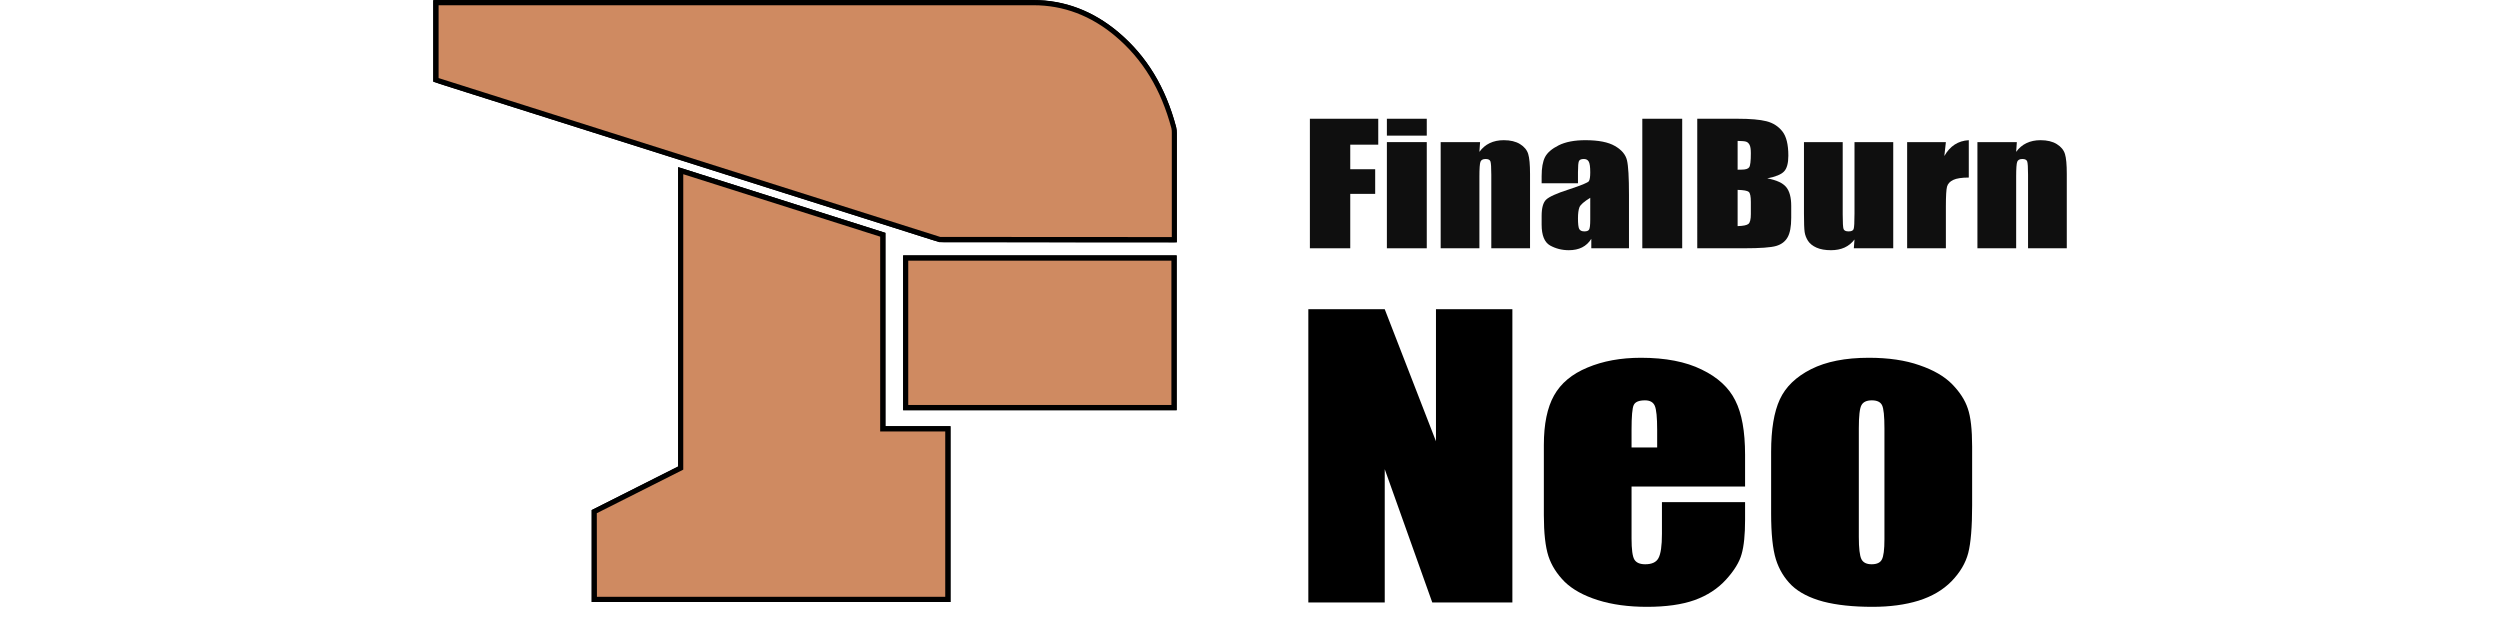
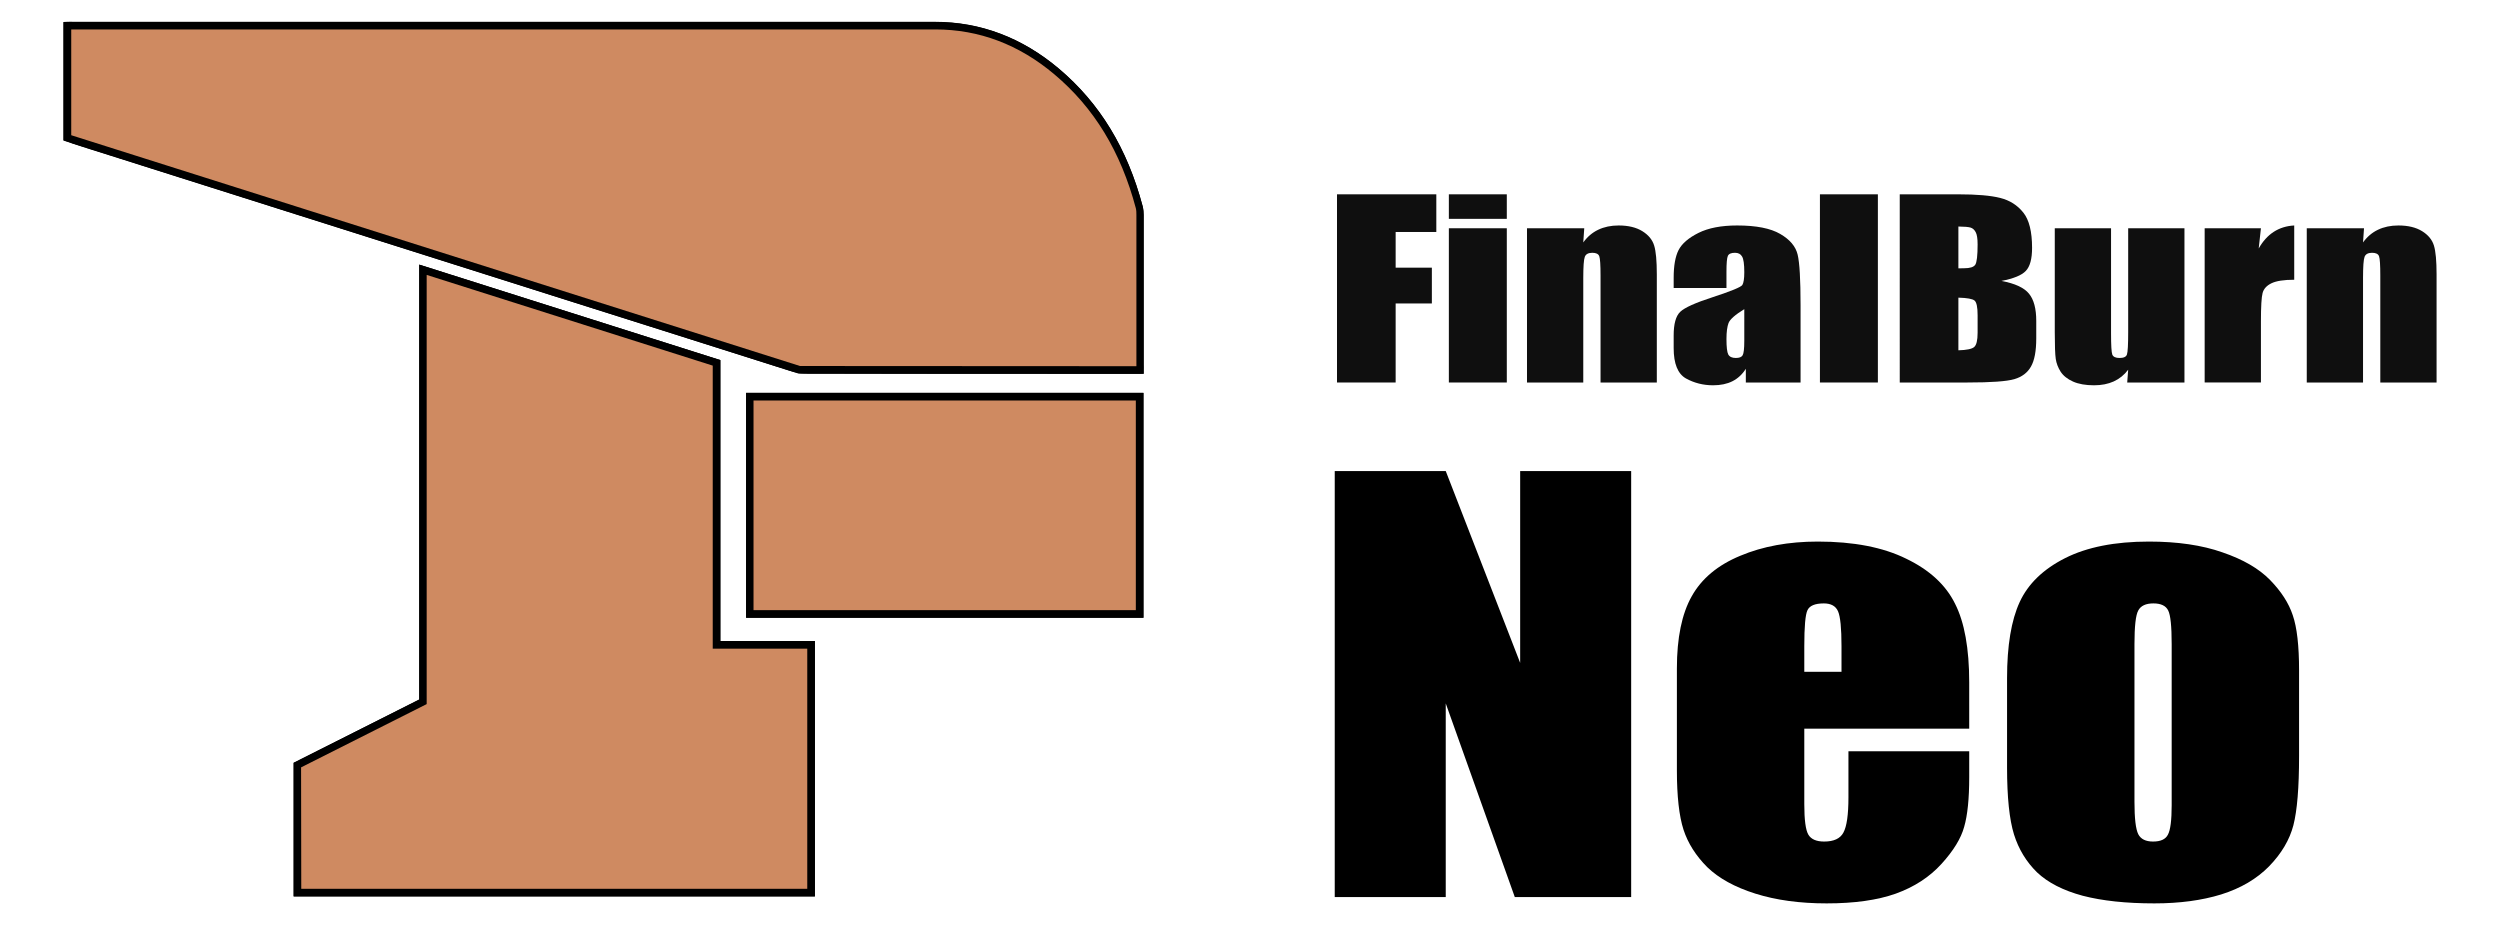
- <svg xmlns="http://www.w3.org/2000/svg" version="1.1" id="Ebene_1" x="0px" y="0px" viewBox="23.6 167.1 1801.4 458.9" xml:space="preserve">
+ <svg xmlns="http://www.w3.org/2000/svg" version="1.1" id="Ebene_1" x="0px" y="0px" viewBox="23.6 167.1 1240 458.9" xml:space="preserve" width="1240" height="458.9">
  <defs id="defs31" />
-   <g id="g26" transform="matrix(0.9452882,0,0,0.9452882,-270.0785,9.142345)">
-     <g id="g6">
-       <path d="m 1205.8,349.8 c 0.1,-1.4 0,-2.7 0,-3.9 0,-25.8 0,-51.6 0,-77.5 0,-1.3 -0.1,-2.7 -0.4,-4 -7.5,-28 -20.9,-52.4 -43.3,-71.2 -18.4,-15.5 -39.4,-24.1 -63.7,-24.1 -64,0 -128,0 -192.1,0 -86.2,0 -172.3,0 -258.5,0 -1.6,0 -3.2,-0.1 -4.9,0 0,19.7 0,39.3 0,58.7 1.2,0.5 2.3,0.9 3.3,1.3 7.9,2.5 15.8,5 23.8,7.5 79.8,25.3 159.6,50.5 239.5,75.8 37.7,11.9 75.4,23.9 113.1,35.8 2.4,0.7 4.9,1.4 7.3,1.4 57.3,0.1 114.7,0.1 172,0.1 1.2,0.1 2.6,0.2 3.9,0.1 z M 983.6,346 c -51.4,-16.3 -102.4,-32.5 -154,-48.8 0,76 0,151.3 0,226.7 -22.2,11.2 -44.1,22.3 -65.9,33.2 0,22.5 0,44.6 0,66.9 89.9,0 179.6,0 269.5,0 0,-43.3 0,-86.4 0,-130 -16.6,0 -33,0 -49.6,0 0,-49.5 0,-98.5 0,-148 z m 17.4,17.8 c 0,38.1 0,75.9 0,114 68.3,0 136.3,0 204.5,0 0,-38.1 0,-75.9 0,-114 -68.2,0 -136.2,0 -204.5,0 z" id="path2" style="fill:#cf8a61" />
-       <path d="M 1035.2,626 H 761.7 v -70.1 l 65.9,-33.2 V 294.5 l 158,50.1 V 492 h 49.6 z m -269.5,-4 h 265.5 V 496 H 981.6 V 347.5 L 831.5,299.9 v 225.2 l -65.9,33.2 z M 1207.6,479.8 H 999.1 v -118 h 208.5 z m -204.6,-4 h 200.6 v -110 H 1003 Z m 201.5,-124 c -0.5,0 -1,0 -1.4,0 -0.4,0 -0.8,0 -1.1,0 h -8.1 c -19.9,0 -39.8,0 -59.7,0 -41.7,0 -73.8,0 -104.3,-0.1 -2.7,0 -5.4,-0.7 -7.9,-1.5 -24.3,-7.7 -48.6,-15.4 -72.9,-23.1 -13.4,-4.2 -26.8,-8.5 -40.2,-12.7 C 852.6,296.6 796.3,278.7 740,260.9 l -74.2,-23.5 c -6.7,-2.1 -13.4,-4.2 -20.1,-6.4 -0.8,-0.3 -1.6,-0.6 -2.3,-0.9 -0.4,-0.1 -0.7,-0.3 -1.1,-0.4 l -1.3,-0.5 v -61.9 l 1.9,-0.1 c 1.2,-0.1 2.3,0 3.4,0 0.5,0 1,0 1.5,0 72.7,0 145.4,0 218,0 h 151.4 c 27,0 54.1,0 81.1,0 23.8,0 45.7,8.3 65,24.6 21.4,18.1 35.8,41.7 43.9,72.2 0.4,1.6 0.5,3.3 0.5,4.5 0,25.8 0,51.6 0,77.5 0,0.3 0,0.7 0,1.1 0,0.9 0.1,1.9 0,2.9 l -0.1,1.7 -1.7,0.1 c -0.4,0 -0.9,0 -1.4,0 z m -2.5,-4 c 0.4,0 0.8,0 1.2,0 0.2,0 0.5,0 0.7,0 0,-0.2 0,-0.5 0,-0.7 0,-0.4 0,-0.8 0,-1.2 0,-25.8 0,-51.6 0,-77.5 0,-1 0,-2.3 -0.3,-3.5 -7.9,-29.7 -21.9,-52.7 -42.7,-70.2 -18.6,-15.7 -39.6,-23.6 -62.4,-23.6 -27.1,0 -54.1,0 -81.2,0 H 865.9 c -72.7,0 -145.3,0 -218,0 -0.5,0 -1.1,0 -1.6,0 -0.4,0 -0.9,0 -1.3,0 v 55.4 c 0.7,0.3 1.3,0.5 2,0.7 6.7,2.1 13.4,4.3 20.1,6.4 l 74.2,23.5 c 56.3,17.8 112.6,35.7 168.9,53.5 13.4,4.2 26.8,8.5 40.2,12.7 24.3,7.7 48.6,15.4 72.9,23.1 2.2,0.7 4.6,1.3 6.7,1.4 30.5,0 62.6,0.1 104.3,0.1 19.9,0 39.8,0 59.7,0 z" id="path4" />
+   <g id="g865" transform="translate(-280.7,10.82038)">
+     <g transform="matrix(0.9452882,0,0,0.9452882,-270.0785,9.142345)" id="g26">
+       <g id="g6">
+         <path style="fill:#cf8a61" id="path2" d="m 1205.8,349.8 c 0.1,-1.4 0,-2.7 0,-3.9 0,-25.8 0,-51.6 0,-77.5 0,-1.3 -0.1,-2.7 -0.4,-4 -7.5,-28 -20.9,-52.4 -43.3,-71.2 -18.4,-15.5 -39.4,-24.1 -63.7,-24.1 -64,0 -128,0 -192.1,0 -86.2,0 -172.3,0 -258.5,0 -1.6,0 -3.2,-0.1 -4.9,0 0,19.7 0,39.3 0,58.7 1.2,0.5 2.3,0.9 3.3,1.3 7.9,2.5 15.8,5 23.8,7.5 79.8,25.3 159.6,50.5 239.5,75.8 37.7,11.9 75.4,23.9 113.1,35.8 2.4,0.7 4.9,1.4 7.3,1.4 57.3,0.1 114.7,0.1 172,0.1 1.2,0.1 2.6,0.2 3.9,0.1 z M 983.6,346 c -51.4,-16.3 -102.4,-32.5 -154,-48.8 0,76 0,151.3 0,226.7 -22.2,11.2 -44.1,22.3 -65.9,33.2 0,22.5 0,44.6 0,66.9 89.9,0 179.6,0 269.5,0 0,-43.3 0,-86.4 0,-130 -16.6,0 -33,0 -49.6,0 0,-49.5 0,-98.5 0,-148 z m 17.4,17.8 c 0,38.1 0,75.9 0,114 68.3,0 136.3,0 204.5,0 0,-38.1 0,-75.9 0,-114 -68.2,0 -136.2,0 -204.5,0 z" />
+         <path id="path4" d="M 1035.2,626 H 761.7 v -70.1 l 65.9,-33.2 V 294.5 l 158,50.1 V 492 h 49.6 z m -269.5,-4 h 265.5 V 496 H 981.6 V 347.5 L 831.5,299.9 v 225.2 l -65.9,33.2 z M 1207.6,479.8 H 999.1 v -118 h 208.5 z m -204.6,-4 h 200.6 v -110 H 1003 Z m 201.5,-124 c -0.5,0 -1,0 -1.4,0 -0.4,0 -0.8,0 -1.1,0 h -8.1 c -19.9,0 -39.8,0 -59.7,0 -41.7,0 -73.8,0 -104.3,-0.1 -2.7,0 -5.4,-0.7 -7.9,-1.5 -24.3,-7.7 -48.6,-15.4 -72.9,-23.1 -13.4,-4.2 -26.8,-8.5 -40.2,-12.7 C 852.6,296.6 796.3,278.7 740,260.9 l -74.2,-23.5 c -6.7,-2.1 -13.4,-4.2 -20.1,-6.4 -0.8,-0.3 -1.6,-0.6 -2.3,-0.9 -0.4,-0.1 -0.7,-0.3 -1.1,-0.4 l -1.3,-0.5 v -61.9 l 1.9,-0.1 c 1.2,-0.1 2.3,0 3.4,0 0.5,0 1,0 1.5,0 72.7,0 145.4,0 218,0 h 151.4 c 27,0 54.1,0 81.1,0 23.8,0 45.7,8.3 65,24.6 21.4,18.1 35.8,41.7 43.9,72.2 0.4,1.6 0.5,3.3 0.5,4.5 0,25.8 0,51.6 0,77.5 0,0.3 0,0.7 0,1.1 0,0.9 0.1,1.9 0,2.9 l -0.1,1.7 -1.7,0.1 c -0.4,0 -0.9,0 -1.4,0 z m -2.5,-4 c 0.4,0 0.8,0 1.2,0 0.2,0 0.5,0 0.7,0 0,-0.2 0,-0.5 0,-0.7 0,-0.4 0,-0.8 0,-1.2 0,-25.8 0,-51.6 0,-77.5 0,-1 0,-2.3 -0.3,-3.5 -7.9,-29.7 -21.9,-52.7 -42.7,-70.2 -18.6,-15.7 -39.6,-23.6 -62.4,-23.6 -27.1,0 -54.1,0 -81.2,0 H 865.9 c -72.7,0 -145.3,0 -218,0 -0.5,0 -1.1,0 -1.6,0 -0.4,0 -0.9,0 -1.3,0 v 55.4 c 0.7,0.3 1.3,0.5 2,0.7 6.7,2.1 13.4,4.3 20.1,6.4 l 74.2,23.5 c 56.3,17.8 112.6,35.7 168.9,53.5 13.4,4.2 26.8,8.5 40.2,12.7 24.3,7.7 48.6,15.4 72.9,23.1 2.2,0.7 4.6,1.3 6.7,1.4 30.5,0 62.6,0.1 104.3,0.1 19.9,0 39.8,0 59.7,0 z" />
+       </g>
+       <g id="g12">
+         <path style="fill:#cf8a61" id="path8" d="M 1205.8,349.8 1027,349.7 642.9,228 c 0,0 0,-39.1 0,-58.9 1.7,-0.1 177.2,0 263.4,0 64,0 128,0 192.1,0 24.3,0 45.4,8.6 63.7,24.1 22.4,18.9 35.8,43.2 43.3,71.2 0.3,1.3 0.4,2.7 0.4,4 0.1,25.9 0,81.4 0,81.4 z" />
+         <path id="path10" d="m 1207.8,351.8 -181.1,-0.1 -0.3,-0.1 -385.5,-122.2 v -62.2 l 1.9,-0.1 c 0.4,0 7.4,0 58,0 30.3,0 68.8,0 106.6,0 36.3,0 72,0 98.9,0 h 110.9 c 27.1,0 54.1,0 81.1,0 23.8,0 45.7,8.3 65,24.6 21.4,18.1 35.8,41.7 43.9,72.2 0.4,1.6 0.5,3.3 0.5,4.5 0,25.8 0,81.3 0,81.3 z m -180.4,-4.1 176.5,0.1 c 0,-10.1 0,-56.4 0,-79.4 0,-1 0,-2.3 -0.3,-3.5 -7.9,-29.7 -21.9,-52.7 -42.7,-70.2 -18.6,-15.7 -39.6,-23.6 -62.4,-23.6 -27.1,0 -54.1,0 -81.2,0 H 906.4 c -26.9,0 -62.6,0 -98.9,0 -37.8,0 -76.3,0 -106.6,0 -12.4,0 -47.3,0 -55.9,0 v 55.5 z" />
+       </g>
+       <g id="g18">
+         <path style="fill:#cf8a61" id="path14" d="m 983.6,346 c 0,49.4 0,98.4 0,148 16.7,0 33,0 49.6,0 0,43.6 0,86.7 0,130 -89.9,0 -179.6,0 -269.5,0 0,-22.3 0,-44.4 0,-66.9 21.7,-11 43.6,-22 65.9,-33.2 0,-75.4 0,-150.7 0,-226.7 51.6,16.4 102.6,32.5 154,48.8 z" />
+         <path id="path16" d="M 1035.2,626 H 761.7 v -70.1 l 65.9,-33.2 V 294.5 l 158,50.1 V 492 h 49.6 z m -269.5,-4 h 265.5 V 496 H 981.6 V 347.5 L 831.5,299.9 v 225.2 l -65.9,33.2 z" />
+       </g>
+       <g id="g24">
+         <path style="fill:#cf8a61" id="path20" d="m 1001,363.8 c 68.3,0 136.3,0 204.5,0 0,38.1 0,75.9 0,114 -68.3,0 -136.3,0 -204.5,0 0,-38.1 0,-75.9 0,-114 z" />
+         <path id="path22" d="M 1207.6,479.8 H 999.1 v -118 h 208.5 z m -204.6,-4 h 200.6 v -110 H 1003 Z" />
+       </g>
    </g>
-     <g id="g12">
-       <path d="M 1205.8,349.8 1027,349.7 642.9,228 c 0,0 0,-39.1 0,-58.9 1.7,-0.1 177.2,0 263.4,0 64,0 128,0 192.1,0 24.3,0 45.4,8.6 63.7,24.1 22.4,18.9 35.8,43.2 43.3,71.2 0.3,1.3 0.4,2.7 0.4,4 0.1,25.9 0,81.4 0,81.4 z" id="path8" style="fill:#cf8a61" />
-       <path d="m 1207.8,351.8 -181.1,-0.1 -0.3,-0.1 -385.5,-122.2 v -62.2 l 1.9,-0.1 c 0.4,0 7.4,0 58,0 30.3,0 68.8,0 106.6,0 36.3,0 72,0 98.9,0 h 110.9 c 27.1,0 54.1,0 81.1,0 23.8,0 45.7,8.3 65,24.6 21.4,18.1 35.8,41.7 43.9,72.2 0.4,1.6 0.5,3.3 0.5,4.5 0,25.8 0,81.3 0,81.3 z m -180.4,-4.1 176.5,0.1 c 0,-10.1 0,-56.4 0,-79.4 0,-1 0,-2.3 -0.3,-3.5 -7.9,-29.7 -21.9,-52.7 -42.7,-70.2 -18.6,-15.7 -39.6,-23.6 -62.4,-23.6 -27.1,0 -54.1,0 -81.2,0 H 906.4 c -26.9,0 -62.6,0 -98.9,0 -37.8,0 -76.3,0 -106.6,0 -12.4,0 -47.3,0 -55.9,0 v 55.5 z" id="path10" />
+     <g id="text845-6" style="font-style:normal;font-variant:normal;font-weight:normal;font-stretch:normal;font-size:129.252px;line-height:1.25;font-family:Impact;-inkscape-font-specification:Impact;letter-spacing:0px;word-spacing:0px;fill:#0f0f0f;fill-opacity:1;stroke:none;stroke-width:2.052" transform="matrix(1.094718,0,0,0.9134775,77.4996,-1.507276)" aria-label="FinalBurn">
+       <path id="path886" style="fill:#0f0f0f;fill-opacity:1;stroke-width:2.052" d="m 812.952,278.245 h 44.999 v 20.448 h -18.429 v 19.375 h 16.409 v 19.438 h -16.409 v 42.916 h -26.57 z" />
+       <path id="path888" style="fill:#0f0f0f;fill-opacity:1;stroke-width:2.052" d="m 889.885,278.245 v 13.317 h -26.254 v -13.317 z m 0,18.429 v 83.749 h -26.254 v -83.749 z" />
+       <path id="path890" style="fill:#0f0f0f;fill-opacity:1;stroke-width:2.052" d="m 924.975,296.673 -0.442,7.7 q 2.777,-4.607 6.753,-6.879 4.039,-2.335 9.277,-2.335 6.564,0 10.729,3.092 4.165,3.092 5.364,7.826 1.199,4.67 1.199,15.652 v 58.694 h -25.497 v -57.999 q 0,-8.646 -0.568,-10.54 -0.568,-1.893 -3.156,-1.893 -2.714,0 -3.408,2.209 -0.694,2.146 -0.694,11.613 v 56.611 h -25.497 v -83.749 z" />
+       <path id="path892" style="fill:#0f0f0f;fill-opacity:1;stroke-width:2.052" d="m 989.412,329.113 h -23.919 v -5.617 q 0,-9.719 2.209,-14.957 2.272,-5.301 9.025,-9.341 6.753,-4.039 17.545,-4.039 12.938,0 19.501,4.607 6.564,4.544 7.889,11.234 1.325,6.627 1.325,27.39 v 42.032 h -24.803 v -7.447 q -2.335,4.481 -6.059,6.753 -3.66,2.209 -8.773,2.209 -6.69,0 -12.307,-3.724 -5.554,-3.787 -5.554,-16.472 v -6.879 q 0,-9.404 2.966,-12.812 2.966,-3.408 14.705,-7.952 12.559,-4.923 13.443,-6.627 0.884,-1.704 0.884,-6.942 0,-6.564 -1.01,-8.52 -0.947,-2.02 -3.219,-2.02 -2.588,0 -3.219,1.704 -0.631,1.641 -0.631,8.646 z M 997.49,340.599 q -6.122,4.481 -7.132,7.51 -0.947,3.029 -0.947,8.709 0,6.5 0.82,8.394 0.884,1.893 3.408,1.893 2.398,0 3.092,-1.452 0.757,-1.515 0.757,-7.826 z" />
+       <path id="path894" style="fill:#0f0f0f;fill-opacity:1;stroke-width:2.052" d="m 1058.014,278.245 v 102.178 h -26.254 V 278.245 Z" />
+       <path id="path896" style="fill:#0f0f0f;fill-opacity:1;stroke-width:2.052" d="m 1067.922,278.245 h 26.507 q 12.559,0 18.997,1.956 6.5,1.956 10.476,7.952 3.976,5.932 3.976,19.186 0,8.962 -2.84,12.496 -2.777,3.534 -11.044,5.428 9.214,2.083 12.496,6.942 3.282,4.796 3.282,14.768 v 9.467 q 0,10.35 -2.398,15.336 -2.335,4.986 -7.51,6.816 -5.175,1.83 -21.205,1.83 h -30.735 z m 26.57,17.482 v 22.72 q 1.704,-0.063 2.651,-0.063 3.913,0 4.986,-1.893 1.073,-1.956 1.073,-11.045 0,-4.796 -0.884,-6.69 -0.883,-1.956 -2.335,-2.461 -1.388,-0.505 -5.491,-0.568 z m 0,38.624 v 28.59 q 5.617,-0.189 7.132,-1.767 1.578,-1.578 1.578,-7.763 v -9.53 q 0,-6.564 -1.389,-7.952 -1.388,-1.388 -7.321,-1.578 z" />
+       <path id="path898" style="fill:#0f0f0f;fill-opacity:1;stroke-width:2.052" d="m 1196.922,296.673 v 83.749 h -25.939 l 0.442,-6.942 q -2.651,4.228 -6.564,6.374 -3.85,2.083 -8.899,2.083 -5.743,0 -9.53,-2.02 -3.787,-2.02 -5.617,-5.364 -1.767,-3.345 -2.209,-6.942 -0.442,-3.66 -0.442,-14.453 v -56.485 h 25.497 v 56.99 q 0,9.782 0.568,11.613 0.631,1.83 3.282,1.83 2.84,0 3.345,-1.893 0.568,-1.893 0.568,-12.181 v -56.359 z" />
+       <path id="path900" style="fill:#0f0f0f;fill-opacity:1;stroke-width:2.052" d="m 1231.571,296.673 -1.01,10.981 q 5.554,-11.802 16.093,-12.496 v 29.473 q -7.005,0 -10.287,1.893 -3.282,1.893 -4.039,5.301 -0.757,3.345 -0.757,15.525 v 33.07 h -25.497 v -83.749 z" />
+       <path id="path902" style="fill:#0f0f0f;fill-opacity:1;stroke-width:2.052" d="m 1278.273,296.673 -0.442,7.7 q 2.777,-4.607 6.753,-6.879 4.039,-2.335 9.277,-2.335 6.564,0 10.729,3.092 4.165,3.092 5.364,7.826 1.199,4.67 1.199,15.652 v 58.694 h -25.497 v -57.999 q 0,-8.646 -0.568,-10.54 -0.568,-1.893 -3.156,-1.893 -2.714,0 -3.408,2.209 -0.694,2.146 -0.694,11.613 v 56.611 h -25.497 v -83.749 z" />
    </g>
-     <g id="g18">
-       <path d="m 983.6,346 c 0,49.4 0,98.4 0,148 16.7,0 33,0 49.6,0 0,43.6 0,86.7 0,130 -89.9,0 -179.6,0 -269.5,0 0,-22.3 0,-44.4 0,-66.9 21.7,-11 43.6,-22 65.9,-33.2 0,-75.4 0,-150.7 0,-226.7 51.6,16.4 102.6,32.5 154,48.8 z" id="path14" style="fill:#cf8a61" />
-       <path d="M 1035.2,626 H 761.7 v -70.1 l 65.9,-33.2 V 294.5 l 158,50.1 V 492 h 49.6 z m -269.5,-4 h 265.5 V 496 H 981.6 V 347.5 L 831.5,299.9 v 225.2 l -65.9,33.2 z" id="path16" />
-     </g>
-     <g id="g24">
-       <path d="m 1001,363.8 c 68.3,0 136.3,0 204.5,0 0,38.1 0,75.9 0,114 -68.3,0 -136.3,0 -204.5,0 0,-38.1 0,-75.9 0,-114 z" id="path20" style="fill:#cf8a61" />
-       <path d="M 1207.6,479.8 H 999.1 v -118 h 208.5 z m -204.6,-4 h 200.6 v -110 H 1003 Z" id="path22" />
+     <g id="text845-3" style="font-style:normal;font-variant:normal;font-weight:normal;font-stretch:normal;font-size:292.617px;line-height:1.25;font-family:Impact;-inkscape-font-specification:Impact;letter-spacing:0px;word-spacing:0px;fill:#000000;fill-opacity:1;stroke:none;stroke-width:1.524" transform="scale(1.094718,0.9134775)" aria-label="Neo">
+       <path id="path853" style="stroke-width:1.524" d="M 1017.028,426.852 V 658.174 H 964.305 L 933.015,553.014 V 658.174 H 882.721 V 426.852 h 50.294 l 33.72,104.159 V 426.852 Z" />
+       <path id="path855" style="stroke-width:1.524" d="m 1170.195,566.731 h -74.726 v 41.006 q 0,12.859 1.857,16.574 1.857,3.715 7.144,3.715 6.572,0 8.716,-4.858 2.286,-5.001 2.286,-19.146 v -25.004 h 54.723 v 14.002 q 0,17.574 -2.286,27.004 -2.143,9.43 -10.287,20.146 -8.144,10.716 -20.718,16.145 -12.431,5.287 -31.291,5.287 -18.289,0 -32.291,-5.287 -14.002,-5.287 -21.86,-14.431 -7.715,-9.287 -10.716,-20.289 -3.001,-11.145 -3.001,-32.291 V 534.011 q 0,-24.861 6.715,-39.149 6.715,-14.431 22.003,-22.003 15.288,-7.715 35.148,-7.715 24.29,0 40.006,9.287 15.86,9.144 22.146,24.432 6.43,15.145 6.43,42.721 z m -57.866,-30.862 v -13.859 q 0,-14.717 -1.572,-19.003 -1.572,-4.286 -6.429,-4.286 -6.001,0 -7.43,3.715 -1.429,3.572 -1.429,19.574 v 13.859 z" />
+       <path id="path857" style="stroke-width:1.524" d="m 1319.647,535.154 v 46.436 q 0,25.575 -2.572,37.577 -2.572,11.859 -11.002,22.289 -8.43,10.287 -21.718,15.288 -13.145,4.858 -30.291,4.858 -19.146,0 -32.434,-4.144 -13.288,-4.286 -20.718,-12.716 -7.287,-8.573 -10.43,-20.575 -3.143,-12.145 -3.143,-36.291 v -48.579 q 0,-26.433 5.715,-41.292 5.715,-14.859 20.575,-23.861 14.86,-9.001 38.006,-9.001 19.432,0 33.291,5.858 14.002,5.715 21.575,15.002 7.573,9.287 10.287,19.146 2.858,9.859 2.858,30.005 z m -57.723,-14.288 q 0,-14.574 -1.572,-18.289 -1.572,-3.858 -6.715,-3.858 -5.144,0 -6.858,3.858 -1.715,3.715 -1.715,18.289 v 85.585 q 0,13.431 1.715,17.574 1.714,4.001 6.715,4.001 5.144,0 6.715,-3.715 1.715,-3.715 1.715,-16.003 z" />
    </g>
  </g>
-   <g aria-label="FinalBurn" transform="matrix(1.094718,0,0,0.9134775,77.4996,-1.507276)" style="font-style:normal;font-variant:normal;font-weight:normal;font-stretch:normal;font-size:129.252px;line-height:1.25;font-family:Impact;-inkscape-font-specification:Impact;letter-spacing:0px;word-spacing:0px;fill:#0f0f0f;fill-opacity:1;stroke:none;stroke-width:2.052" id="text845-6">
-     <path d="m 812.952,278.245 h 44.999 v 20.448 h -18.429 v 19.375 h 16.409 v 19.438 h -16.409 v 42.916 h -26.57 z" style="fill:#0f0f0f;fill-opacity:1;stroke-width:2.052" id="path886" />
-     <path d="m 889.885,278.245 v 13.317 h -26.254 v -13.317 z m 0,18.429 v 83.749 h -26.254 v -83.749 z" style="fill:#0f0f0f;fill-opacity:1;stroke-width:2.052" id="path888" />
-     <path d="m 924.975,296.673 -0.442,7.7 q 2.777,-4.607 6.753,-6.879 4.039,-2.335 9.277,-2.335 6.564,0 10.729,3.092 4.165,3.092 5.364,7.826 1.199,4.67 1.199,15.652 v 58.694 h -25.497 v -57.999 q 0,-8.646 -0.568,-10.54 -0.568,-1.893 -3.156,-1.893 -2.714,0 -3.408,2.209 -0.694,2.146 -0.694,11.613 v 56.611 h -25.497 v -83.749 z" style="fill:#0f0f0f;fill-opacity:1;stroke-width:2.052" id="path890" />
-     <path d="m 989.412,329.113 h -23.919 v -5.617 q 0,-9.719 2.209,-14.957 2.272,-5.301 9.025,-9.341 6.753,-4.039 17.545,-4.039 12.938,0 19.501,4.607 6.564,4.544 7.889,11.234 1.325,6.627 1.325,27.39 v 42.032 h -24.803 v -7.447 q -2.335,4.481 -6.059,6.753 -3.66,2.209 -8.773,2.209 -6.69,0 -12.307,-3.724 -5.554,-3.787 -5.554,-16.472 v -6.879 q 0,-9.404 2.966,-12.812 2.966,-3.408 14.705,-7.952 12.559,-4.923 13.443,-6.627 0.884,-1.704 0.884,-6.942 0,-6.564 -1.01,-8.52 -0.947,-2.02 -3.219,-2.02 -2.588,0 -3.219,1.704 -0.631,1.641 -0.631,8.646 z M 997.49,340.599 q -6.122,4.481 -7.132,7.51 -0.947,3.029 -0.947,8.709 0,6.5 0.82,8.394 0.884,1.893 3.408,1.893 2.398,0 3.092,-1.452 0.757,-1.515 0.757,-7.826 z" style="fill:#0f0f0f;fill-opacity:1;stroke-width:2.052" id="path892" />
-     <path d="m 1058.014,278.245 v 102.178 h -26.254 V 278.245 Z" style="fill:#0f0f0f;fill-opacity:1;stroke-width:2.052" id="path894" />
-     <path d="m 1067.922,278.245 h 26.507 q 12.559,0 18.997,1.956 6.5,1.956 10.476,7.952 3.976,5.932 3.976,19.186 0,8.962 -2.84,12.496 -2.777,3.534 -11.044,5.428 9.214,2.083 12.496,6.942 3.282,4.796 3.282,14.768 v 9.467 q 0,10.35 -2.398,15.336 -2.335,4.986 -7.51,6.816 -5.175,1.83 -21.205,1.83 h -30.735 z m 26.57,17.482 v 22.72 q 1.704,-0.063 2.651,-0.063 3.913,0 4.986,-1.893 1.073,-1.956 1.073,-11.045 0,-4.796 -0.884,-6.69 -0.883,-1.956 -2.335,-2.461 -1.388,-0.505 -5.491,-0.568 z m 0,38.624 v 28.59 q 5.617,-0.189 7.132,-1.767 1.578,-1.578 1.578,-7.763 v -9.53 q 0,-6.564 -1.389,-7.952 -1.388,-1.388 -7.321,-1.578 z" style="fill:#0f0f0f;fill-opacity:1;stroke-width:2.052" id="path896" />
-     <path d="m 1196.922,296.673 v 83.749 h -25.939 l 0.442,-6.942 q -2.651,4.228 -6.564,6.374 -3.85,2.083 -8.899,2.083 -5.743,0 -9.53,-2.02 -3.787,-2.02 -5.617,-5.364 -1.767,-3.345 -2.209,-6.942 -0.442,-3.66 -0.442,-14.453 v -56.485 h 25.497 v 56.99 q 0,9.782 0.568,11.613 0.631,1.83 3.282,1.83 2.84,0 3.345,-1.893 0.568,-1.893 0.568,-12.181 v -56.359 z" style="fill:#0f0f0f;fill-opacity:1;stroke-width:2.052" id="path898" />
-     <path d="m 1231.571,296.673 -1.01,10.981 q 5.554,-11.802 16.093,-12.496 v 29.473 q -7.005,0 -10.287,1.893 -3.282,1.893 -4.039,5.301 -0.757,3.345 -0.757,15.525 v 33.07 h -25.497 v -83.749 z" style="fill:#0f0f0f;fill-opacity:1;stroke-width:2.052" id="path900" />
-     <path d="m 1278.273,296.673 -0.442,7.7 q 2.777,-4.607 6.753,-6.879 4.039,-2.335 9.277,-2.335 6.564,0 10.729,3.092 4.165,3.092 5.364,7.826 1.199,4.67 1.199,15.652 v 58.694 h -25.497 v -57.999 q 0,-8.646 -0.568,-10.54 -0.568,-1.893 -3.156,-1.893 -2.714,0 -3.408,2.209 -0.694,2.146 -0.694,11.613 v 56.611 h -25.497 v -83.749 z" style="fill:#0f0f0f;fill-opacity:1;stroke-width:2.052" id="path902" />
-   </g>
-   <g aria-label="Neo" transform="scale(1.094718,0.9134775)" style="font-style:normal;font-variant:normal;font-weight:normal;font-stretch:normal;font-size:292.617px;line-height:1.25;font-family:Impact;-inkscape-font-specification:Impact;letter-spacing:0px;word-spacing:0px;fill:#000000;fill-opacity:1;stroke:none;stroke-width:1.524" id="text845-3">
-     <path d="M 1017.028,426.852 V 658.174 H 964.305 L 933.015,553.014 V 658.174 H 882.721 V 426.852 h 50.294 l 33.72,104.159 V 426.852 Z" style="stroke-width:1.524" id="path853" />
-     <path d="m 1170.195,566.731 h -74.726 v 41.006 q 0,12.859 1.857,16.574 1.857,3.715 7.144,3.715 6.572,0 8.716,-4.858 2.286,-5.001 2.286,-19.146 v -25.004 h 54.723 v 14.002 q 0,17.574 -2.286,27.004 -2.143,9.43 -10.287,20.146 -8.144,10.716 -20.718,16.145 -12.431,5.287 -31.291,5.287 -18.289,0 -32.291,-5.287 -14.002,-5.287 -21.86,-14.431 -7.715,-9.287 -10.716,-20.289 -3.001,-11.145 -3.001,-32.291 V 534.011 q 0,-24.861 6.715,-39.149 6.715,-14.431 22.003,-22.003 15.288,-7.715 35.148,-7.715 24.29,0 40.006,9.287 15.86,9.144 22.146,24.432 6.43,15.145 6.43,42.721 z m -57.866,-30.862 v -13.859 q 0,-14.717 -1.572,-19.003 -1.572,-4.286 -6.429,-4.286 -6.001,0 -7.43,3.715 -1.429,3.572 -1.429,19.574 v 13.859 z" style="stroke-width:1.524" id="path855" />
-     <path d="m 1319.647,535.154 v 46.436 q 0,25.575 -2.572,37.577 -2.572,11.859 -11.002,22.289 -8.43,10.287 -21.718,15.288 -13.145,4.858 -30.291,4.858 -19.146,0 -32.434,-4.144 -13.288,-4.286 -20.718,-12.716 -7.287,-8.573 -10.43,-20.575 -3.143,-12.145 -3.143,-36.291 v -48.579 q 0,-26.433 5.715,-41.292 5.715,-14.859 20.575,-23.861 14.86,-9.001 38.006,-9.001 19.432,0 33.291,5.858 14.002,5.715 21.575,15.002 7.573,9.287 10.287,19.146 2.858,9.859 2.858,30.005 z m -57.723,-14.288 q 0,-14.574 -1.572,-18.289 -1.572,-3.858 -6.715,-3.858 -5.144,0 -6.858,3.858 -1.715,3.715 -1.715,18.289 v 85.585 q 0,13.431 1.715,17.574 1.714,4.001 6.715,4.001 5.144,0 6.715,-3.715 1.715,-3.715 1.715,-16.003 z" style="stroke-width:1.524" id="path857" />
-   </g>
</svg>
